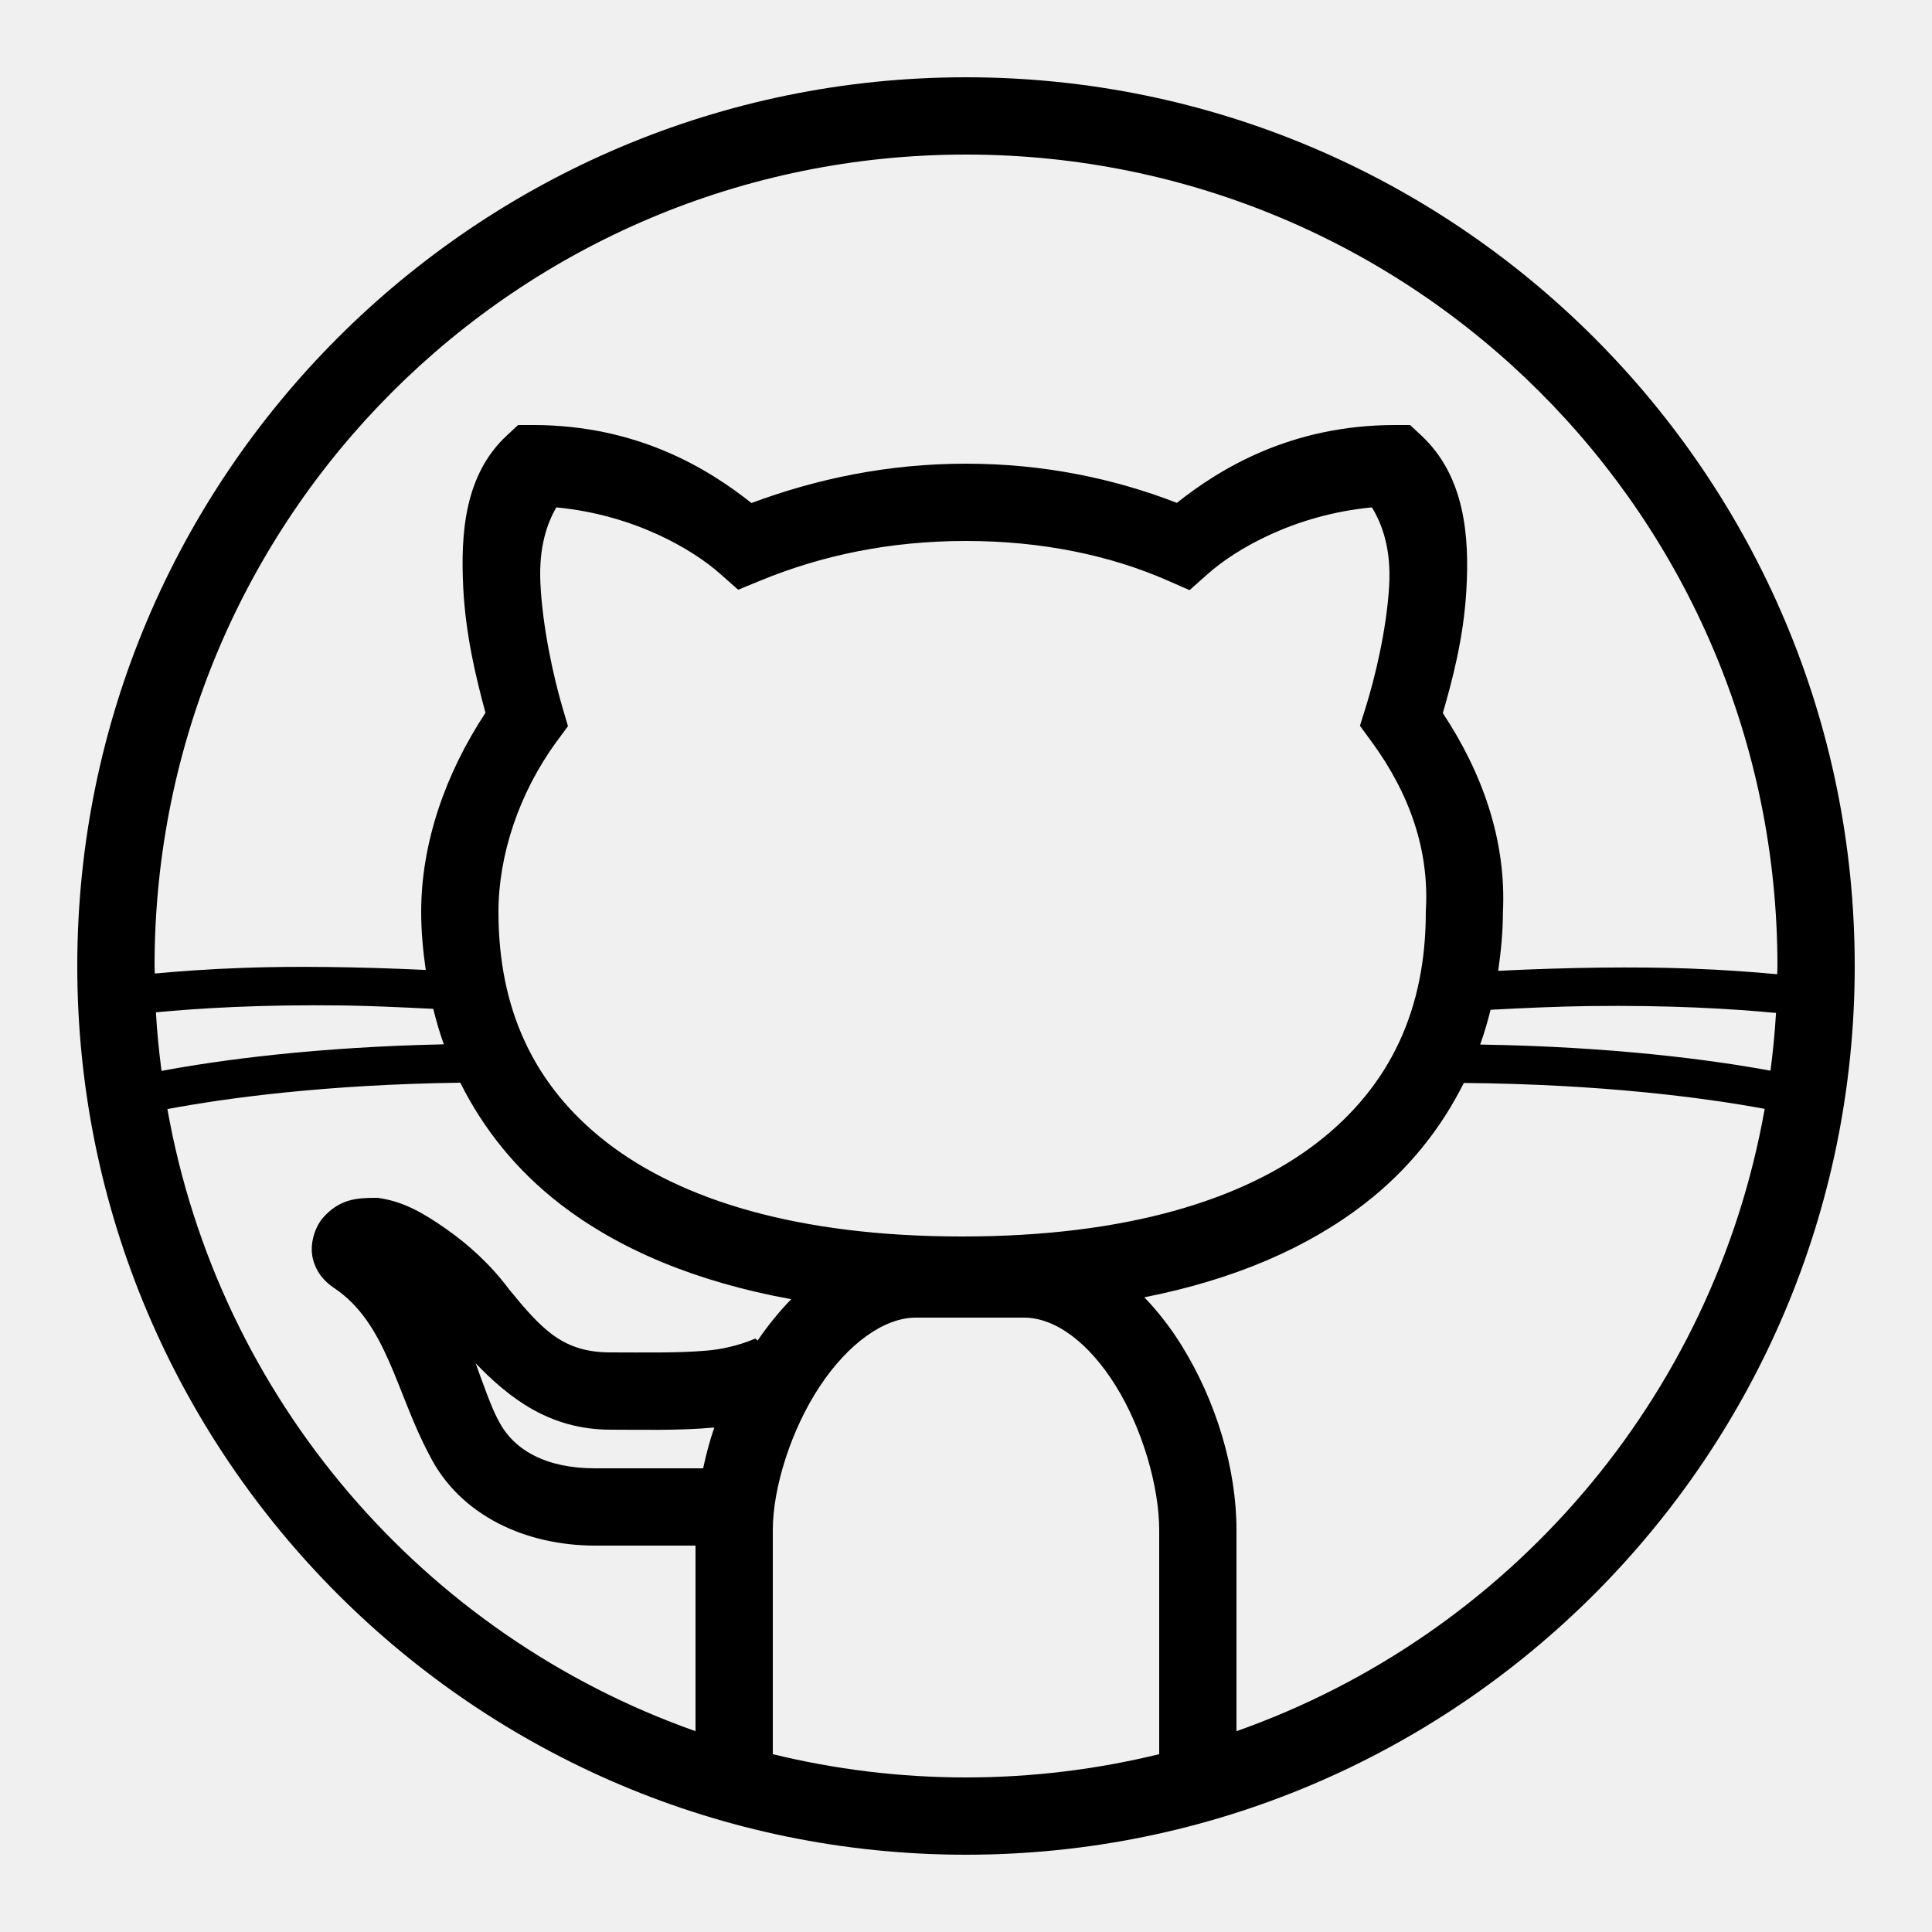
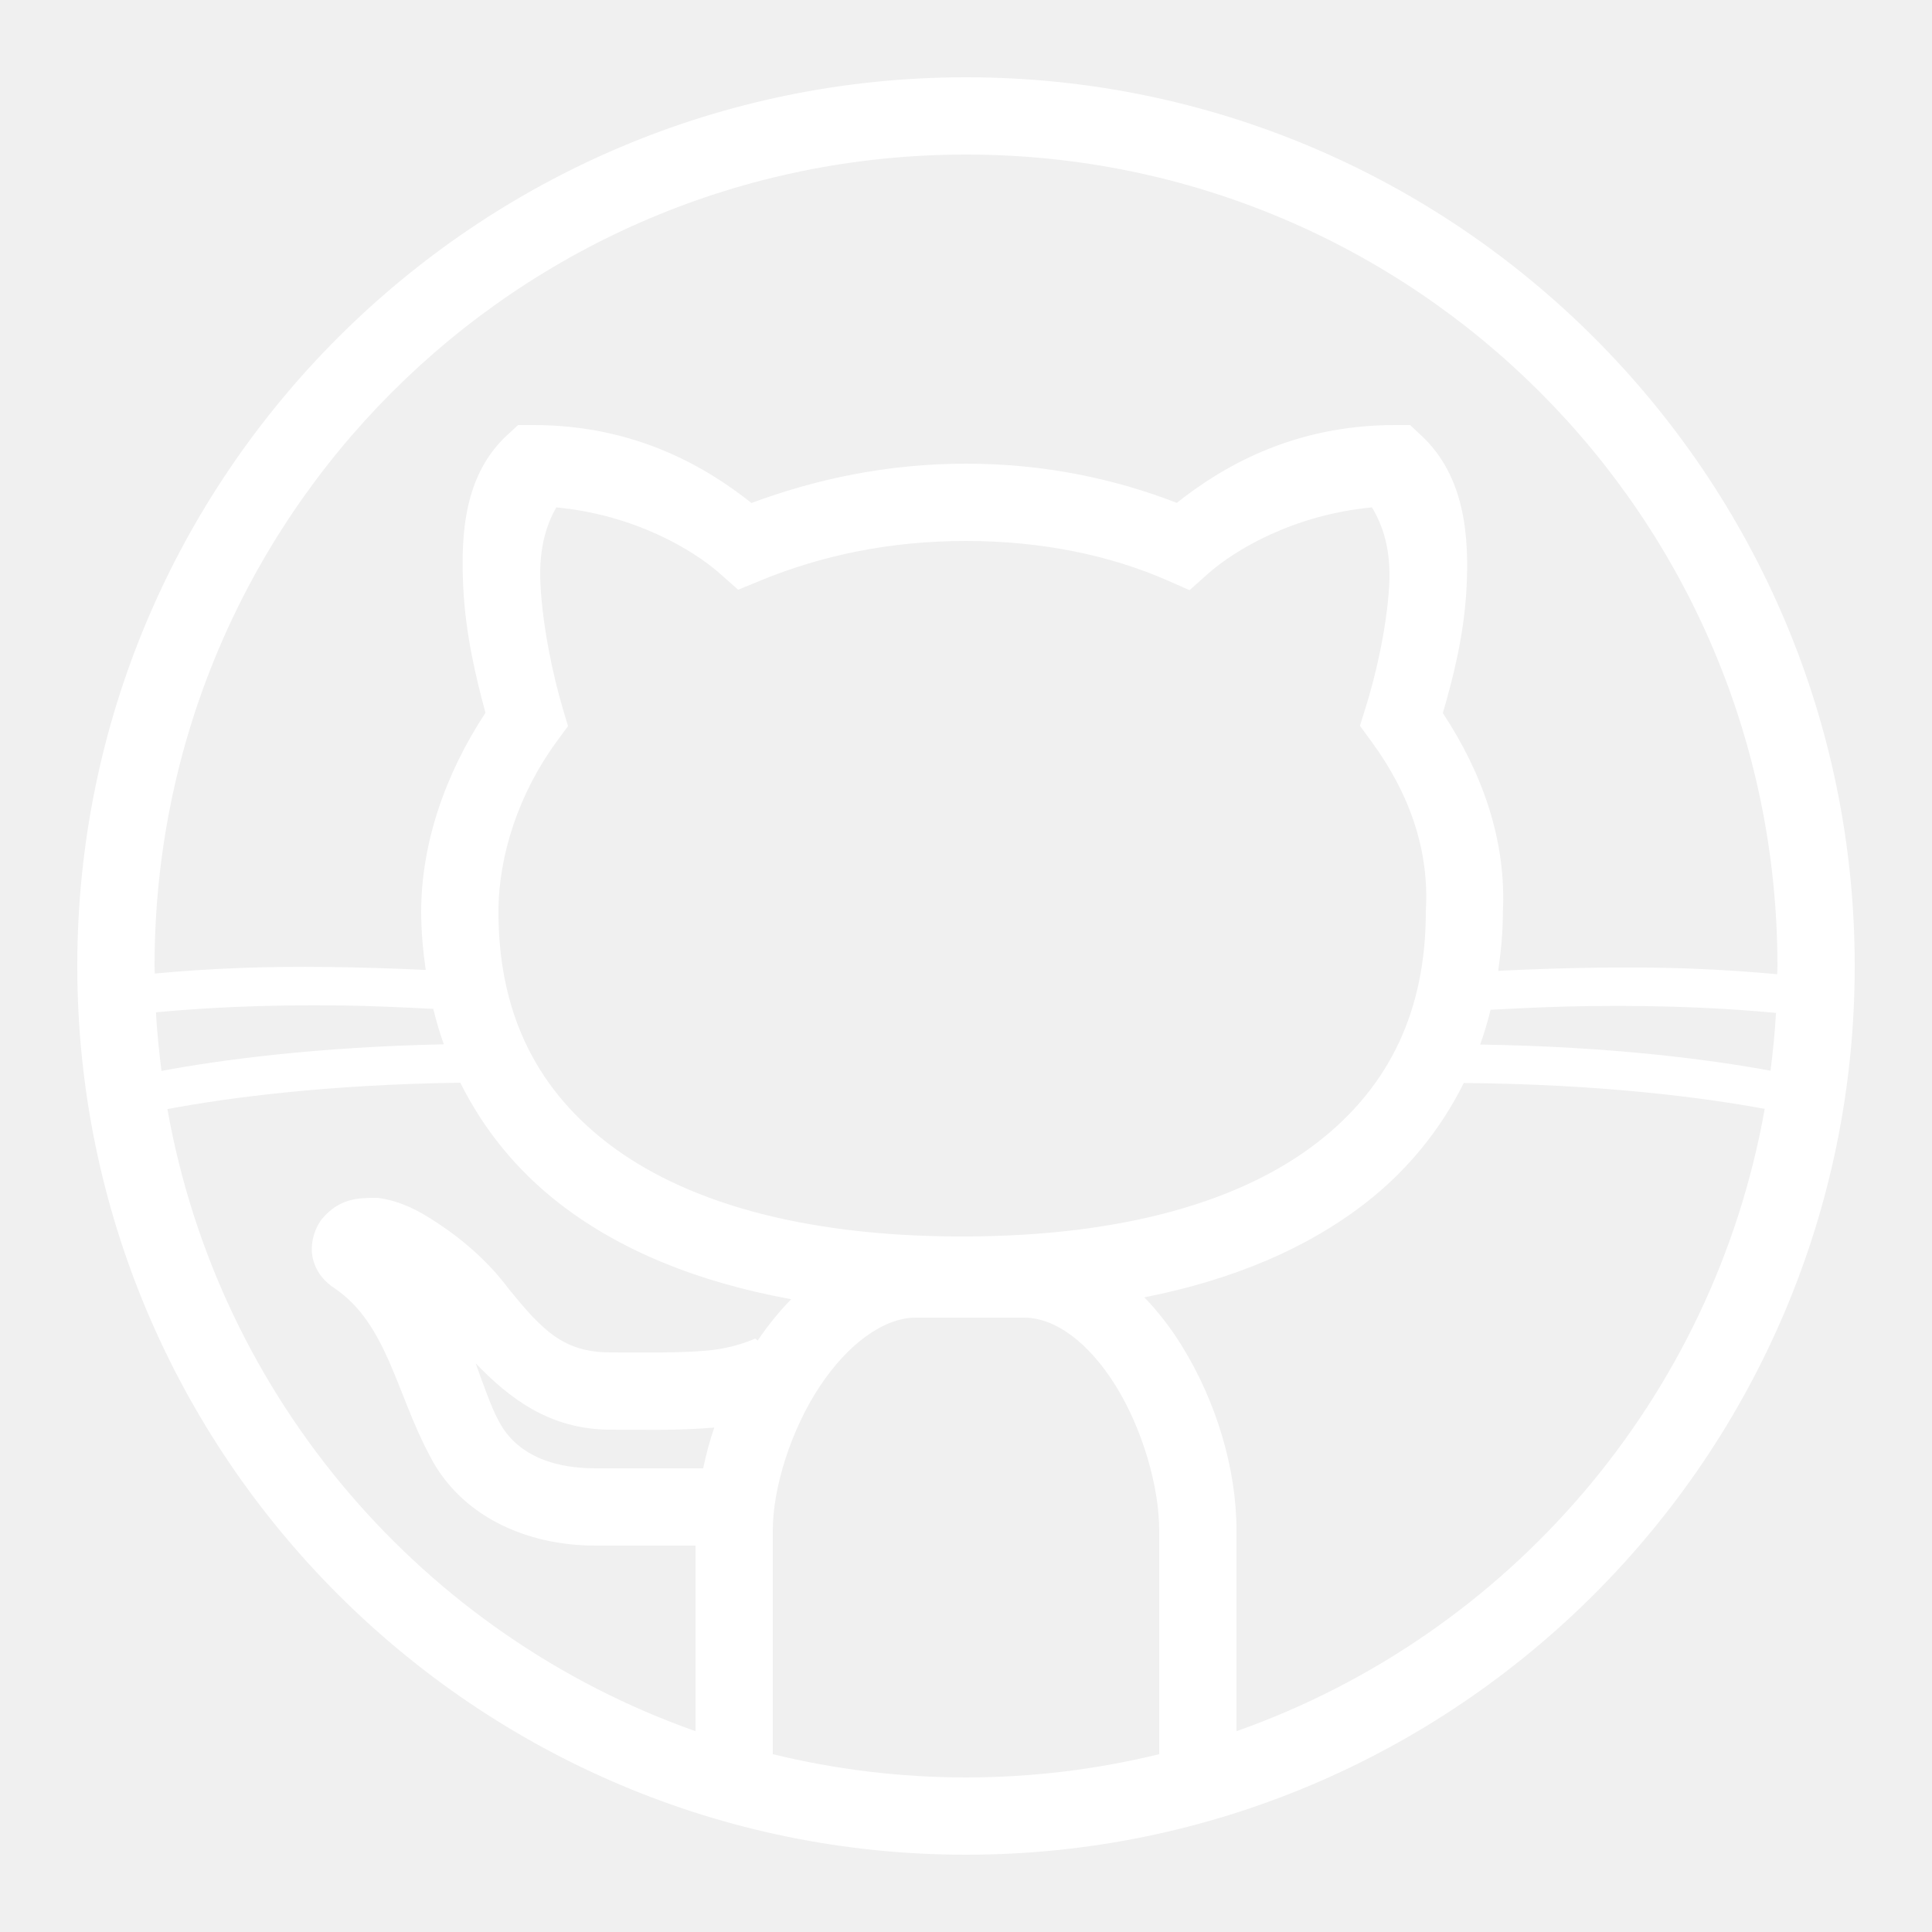
- <svg xmlns="http://www.w3.org/2000/svg" viewBox="0 0 50 50" width="50px" height="50px">
-   <path d="M 25 2 C 12.311 2 2 12.311 2 25 C 2 37.689 12.311 48 25 48 C 37.689 48 48 37.689 48 25 C 48 12.311 37.689 2 25 2 z M 25 4 C 36.607 4 46 13.393 46 25 C 46 25.071 45.995 25.142 45.994 25.213 C 45.355 25.154 44.616 25.098 43.676 25.064 C 42.347 25.017 40.672 25.031 38.773 25.125 C 38.844 24.635 38.893 24.137 38.895 23.627 C 38.991 21.754 38.363 20.002 37.34 18.455 C 37.587 17.601 37.877 16.515 37.949 15.283 C 38.032 13.879 37.911 12.322 36.783 11.27 L 36.494 11 L 36.1 11 C 33.417 11 31.58 12.123 30.457 13.014 C 28.836 12.386 27.012 12 25 12 C 22.976 12 21.136 12.391 19.447 13.018 C 18.325 12.127 16.487 11 13.801 11 L 13.408 11 L 13.119 11.268 C 12.021 12.287 11.92 13.802 11.988 15.199 C 12.049 16.432 12.322 17.552 12.564 18.447 C 11.524 20.025 10.9 21.822 10.9 23.6 C 10.9 24.111 10.948 24.61 11.018 25.102 C 9.212 25.018 7.602 25.002 6.324 25.047 C 5.385 25.08 4.645 25.136 4.006 25.195 C 4.005 25.13 4 25.065 4 25 C 4 13.393 13.393 4 25 4 z M 14.396 13.131 C 16.414 13.322 17.932 14.223 18.635 14.848 L 19.104 15.262 L 19.682 15.025 C 21.263 14.374 23.027 14 25 14 C 26.973 14 28.737 14.376 30.199 15.016 L 30.785 15.273 L 31.264 14.848 C 31.967 14.223 33.487 13.322 35.506 13.131 C 35.774 13.576 36.007 14.209 35.951 15.166 C 35.884 16.312 35.577 17.56 35.346 18.301 L 35.195 18.783 L 35.494 19.191 C 36.484 20.541 36.988 22.001 36.902 23.545 L 36.9 23.572 L 36.9 23.6 C 36.9 26.095 36.002 28.092 34.088 29.572 C 32.174 31.052 29.153 32 24.9 32 C 20.648 32 17.625 31.052 15.711 29.572 C 13.797 28.092 12.9 26.095 12.9 23.6 C 12.9 22.135 13.429 20.524 14.406 19.191 L 14.699 18.793 L 14.559 18.318 C 14.327 17.53 14.043 16.254 13.986 15.102 C 13.939 14.143 14.166 13.537 14.396 13.131 z M 8.885 26.021 C 9.591 26.031 10.401 26.069 11.213 26.109 C 11.29 26.421 11.379 26.728 11.486 27.027 C 8.179 27.097 5.705 27.43 4.18 27.715 C 4.115 27.214 4.064 26.71 4.035 26.199 C 5.162 26.092 6.751 25.994 8.885 26.021 z M 41.115 26.037 C 43.248 26.01 44.836 26.108 45.963 26.215 C 45.934 26.718 45.884 27.216 45.82 27.709 C 44.241 27.419 41.7 27.087 38.307 27.033 C 38.412 26.74 38.5 26.438 38.576 26.133 C 39.471 26.085 40.345 26.047 41.115 26.037 z M 11.912 28.02 C 12.509 29.215 13.362 30.283 14.488 31.154 C 16.029 32.346 18.032 33.178 20.477 33.623 C 20.157 33.952 19.866 34.313 19.607 34.693 L 19.547 34.641 C 19.552 34.634 19.05 34.886 18.299 34.953 C 17.548 35.02 16.622 35 15.801 35 C 14.576 35 14.036 34.421 13.174 33.367 C 12.696 32.724 12.114 32.202 11.549 31.807 C 10.97 31.401 10.476 31.116 9.865 31.014 L 9.783 31 L 9.699 31 C 9.233 31 8.781 31.034 8.359 31.516 C 8.149 31.757 8.003 32.203 8.098 32.58 C 8.192 32.958 8.431 33.19 8.645 33.332 C 10.011 34.243 10.253 36.047 11.109 37.65 C 11.909 39.244 13.636 40 15.4 40 L 18 40 L 18 44.803 C 10.968 42.321 5.665 36.205 4.332 28.703 C 5.863 28.415 8.427 28.068 11.912 28.02 z M 37.883 28.027 C 41.446 28.058 44.081 28.404 45.67 28.697 C 44.339 36.202 39.034 42.32 32 44.803 L 32 39.6 C 32 38.015 31.48 36.268 30.574 34.811 C 30.299 34.368 29.976 33.95 29.615 33.574 C 31.93 33.117 33.832 32.299 35.312 31.154 C 36.437 30.285 37.288 29.22 37.883 28.027 z M 23.699 34.1 L 26.5 34.1 C 27.313 34.1 28.18 34.747 28.875 35.865 C 29.57 36.983 30 38.484 30 39.6 L 30 45.398 C 28.397 45.789 26.724 46 25 46 C 23.276 46 21.603 45.789 20 45.398 L 20 39.6 C 20 38.509 20.468 37.011 21.209 35.889 C 21.95 34.766 22.886 34.1 23.699 34.1 z M 12.309 35.281 C 13.174 36.179 14.223 37 15.801 37 C 16.58 37 17.552 37.028 18.477 36.945 C 18.48 36.945 18.483 36.944 18.486 36.943 C 18.365 37.293 18.274 37.646 18.197 38 L 15.4 38 C 14.167 38 13.296 37.554 12.895 36.752 L 12.887 36.738 L 12.881 36.727 C 12.716 36.421 12.501 35.811 12.309 35.281 z" />
+ <svg xmlns="http://www.w3.org/2000/svg" width="32" height="32" viewBox="0 0 32 32" fill="none">
+   <path d="M16 1.28C7.879 1.28 1.28 7.879 1.28 16C1.28 24.121 7.879 30.72 16 30.72C24.121 30.72 30.72 24.121 30.72 16C30.72 7.879 24.121 1.28 16 1.28ZM16 2.56C23.429 2.56 29.44 8.571 29.44 16C29.44 16.046 29.437 16.091 29.436 16.136C29.027 16.099 28.554 16.063 27.953 16.041C27.102 16.011 26.03 16.02 24.815 16.08C24.86 15.766 24.892 15.448 24.892 15.121C24.954 13.923 24.552 12.802 23.898 11.811C24.056 11.265 24.241 10.57 24.288 9.781C24.34 8.883 24.263 7.886 23.541 7.213L23.356 7.04H23.104C21.387 7.04 20.211 7.759 19.492 8.329C18.455 7.927 17.288 7.68 16 7.68C14.705 7.68 13.527 7.931 12.446 8.331C11.728 7.761 10.552 7.04 8.833 7.04H8.581L8.396 7.211C7.693 7.864 7.629 8.833 7.673 9.727C7.711 10.516 7.886 11.233 8.041 11.806C7.376 12.816 6.976 13.966 6.976 15.104C6.976 15.431 7.007 15.75 7.051 16.065C5.896 16.011 4.865 16.001 4.048 16.03C3.446 16.051 2.973 16.087 2.564 16.125C2.563 16.083 2.56 16.042 2.56 16C2.56 8.571 8.571 2.56 16 2.56ZM9.214 8.404C10.505 8.526 11.476 9.103 11.926 9.502L12.226 9.768L12.596 9.616C13.608 9.199 14.737 8.96 16 8.96C17.263 8.96 18.392 9.201 19.328 9.61L19.703 9.775L20.009 9.502C20.459 9.103 21.432 8.526 22.724 8.404C22.896 8.689 23.045 9.094 23.009 9.706C22.966 10.44 22.77 11.238 22.621 11.713L22.525 12.021L22.716 12.283C23.349 13.146 23.672 14.081 23.617 15.069L23.616 15.086V15.104C23.616 16.701 23.041 17.979 21.816 18.926C20.591 19.873 18.658 20.48 15.936 20.48C13.215 20.48 11.28 19.873 10.055 18.926C8.83 17.979 8.256 16.701 8.256 15.104C8.256 14.166 8.595 13.135 9.22 12.283L9.408 12.027L9.318 11.724C9.169 11.22 8.987 10.403 8.951 9.665C8.921 9.051 9.066 8.664 9.214 8.404ZM5.686 16.654C6.139 16.66 6.657 16.684 7.176 16.71C7.226 16.91 7.282 17.106 7.351 17.297C5.235 17.342 3.651 17.555 2.675 17.738C2.634 17.417 2.601 17.094 2.583 16.767C3.304 16.699 4.321 16.636 5.686 16.654ZM26.314 16.664C27.678 16.646 28.695 16.709 29.416 16.777C29.398 17.1 29.366 17.418 29.325 17.734C28.314 17.548 26.688 17.335 24.516 17.301C24.584 17.113 24.64 16.921 24.689 16.725C25.262 16.694 25.82 16.67 26.314 16.664ZM7.624 17.933C8.006 18.698 8.551 19.381 9.273 19.939C10.258 20.701 11.54 21.234 13.105 21.519C12.9 21.729 12.714 21.96 12.549 22.204L12.51 22.17C12.514 22.166 12.192 22.327 11.711 22.37C11.231 22.413 10.638 22.4 10.113 22.4C9.329 22.4 8.983 22.03 8.431 21.355C8.126 20.943 7.753 20.61 7.391 20.356C7.021 20.097 6.705 19.914 6.314 19.849L6.261 19.84H6.208C5.909 19.84 5.62 19.862 5.35 20.17C5.215 20.324 5.122 20.61 5.183 20.851C5.243 21.093 5.396 21.241 5.533 21.332C6.407 21.916 6.562 23.07 7.11 24.096C7.622 25.116 8.727 25.6 9.856 25.6H11.52V28.674C7.019 27.085 3.625 23.171 2.773 18.37C3.752 18.186 5.393 17.964 7.624 17.933ZM24.245 17.938C26.525 17.957 28.212 18.179 29.229 18.366C28.377 23.169 24.982 27.085 20.48 28.674V25.344C20.48 24.33 20.147 23.211 19.567 22.279C19.392 21.996 19.185 21.728 18.954 21.488C20.436 21.195 21.653 20.671 22.6 19.939C23.32 19.382 23.864 18.701 24.245 17.938ZM15.168 21.824H16.96C17.48 21.824 18.035 22.238 18.48 22.954C18.925 23.669 19.2 24.63 19.2 25.344V29.055C18.174 29.305 17.103 29.44 16 29.44C14.897 29.44 13.826 29.305 12.8 29.055V25.344C12.8 24.646 13.099 23.687 13.574 22.969C14.048 22.25 14.647 21.824 15.168 21.824ZM7.878 22.58C8.432 23.155 9.102 23.68 10.113 23.68C10.611 23.68 11.234 23.698 11.825 23.645C11.827 23.645 11.829 23.644 11.831 23.644C11.753 23.868 11.695 24.093 11.646 24.32H9.856C9.067 24.32 8.509 24.035 8.253 23.521L8.248 23.512L8.244 23.505C8.139 23.31 8 22.919 7.878 22.58Z" fill="white" />
</svg>
